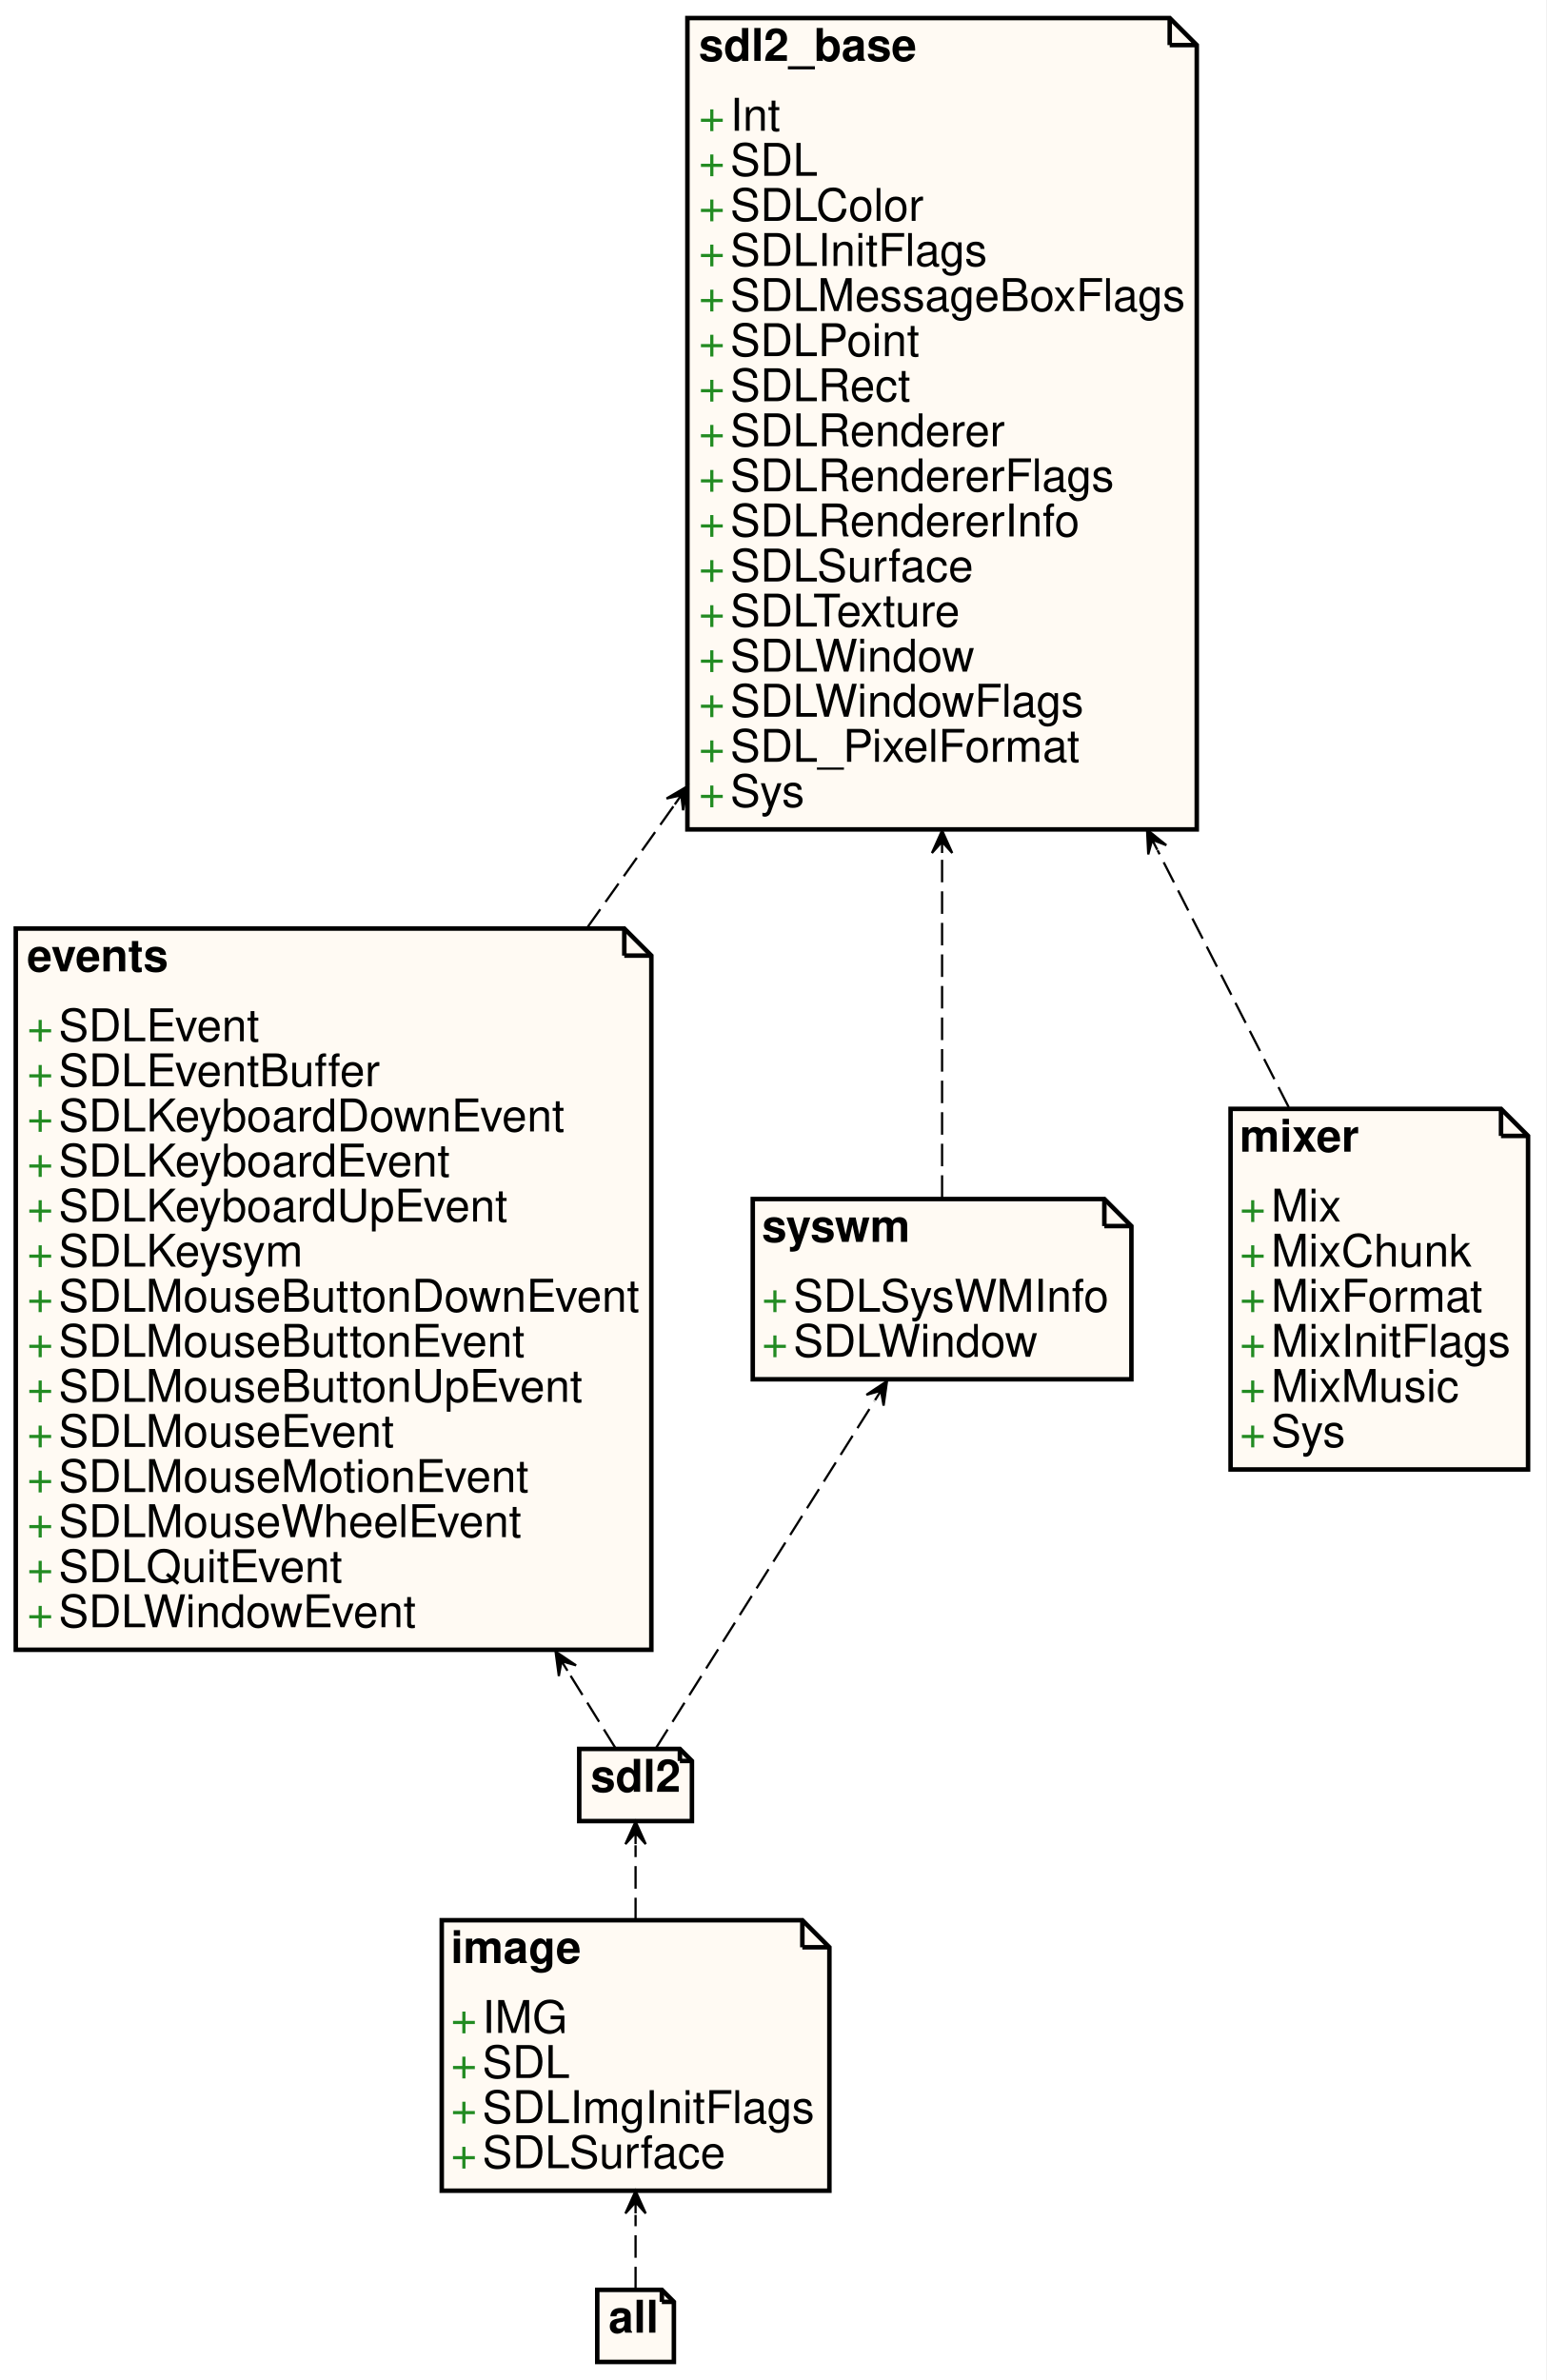
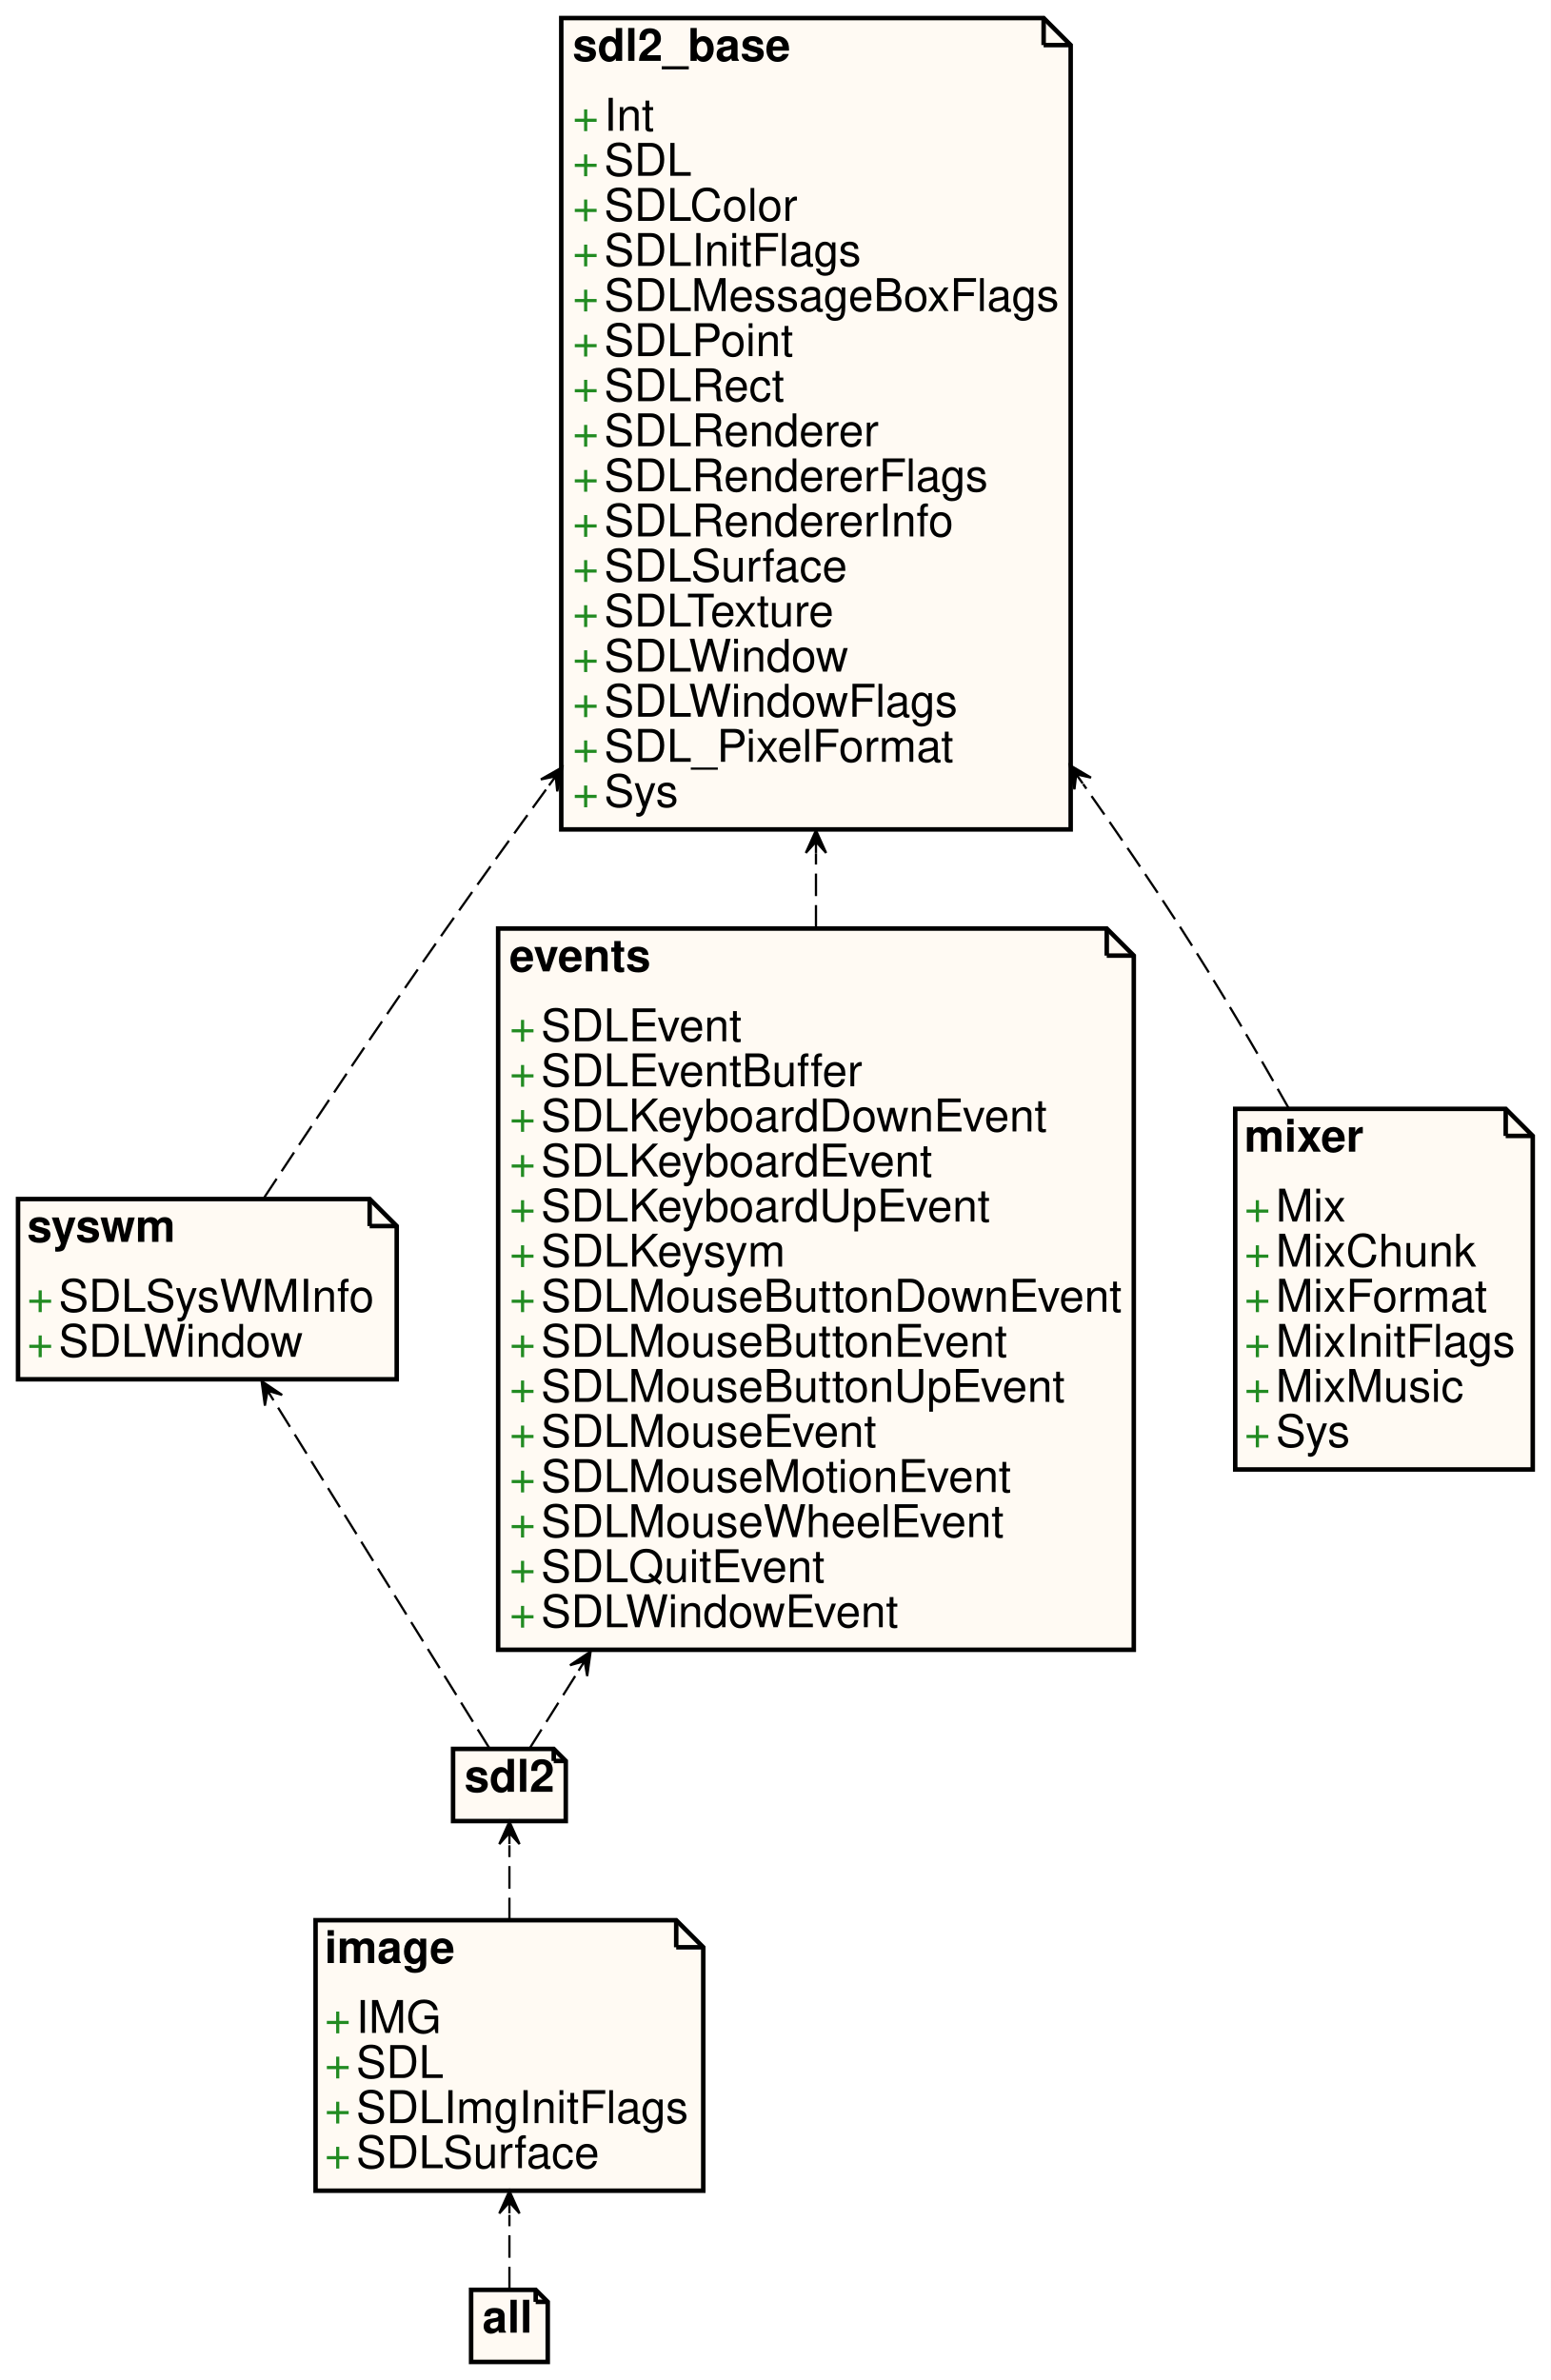
- <svg xmlns="http://www.w3.org/2000/svg" width="343pt" height="528pt" viewBox="0.00 0.00 343.00 528.00">
+ <svg xmlns="http://www.w3.org/2000/svg" width="344pt" height="528pt" viewBox="0.00 0.00 344.00 528.00">
  <g id="graph0" class="graph" transform="scale(1 1) rotate(0) translate(4 524)">
-     <polygon fill="white" stroke="none" points="-4,4 -4,-524 339,-524 339,4 -4,4" />
+     <polygon fill="white" stroke="none" points="-4,4 -4,-524 340,-524 340,4 -4,4" />
    <g id="node1" class="node">
-       <polygon fill="#fffaf3" stroke="black" points="142.833,-16 128.5,-16 128.5,-0 145.5,-0 145.5,-13.333 142.833,-16" />
-       <polyline fill="none" stroke="black" points="142.833,-16 142.833,-13.333 " />
-       <polyline fill="none" stroke="black" points="145.5,-13.333 142.833,-13.333 " />
-       <text text-anchor="start" x="131" y="-6.5" font-family="Helvetica,sans-Serif" font-weight="bold" font-size="10.00">all</text>
+       <polygon fill="#fffaf3" stroke="black" points="114.833,-16 100.5,-16 100.5,-0 117.5,-0 117.5,-13.333 114.833,-16" />
+       <polyline fill="none" stroke="black" points="114.833,-16 114.833,-13.333 " />
+       <polyline fill="none" stroke="black" points="117.5,-13.333 114.833,-13.333 " />
+       <text text-anchor="start" x="103" y="-6.5" font-family="Helvetica,sans-Serif" font-weight="bold" font-size="10.00">all</text>
+     </g>
+     <g id="node4" class="node">
+       <polygon fill="#fffaf3" stroke="black" points="146,-98 66,-98 66,-38 152,-38 152,-92 146,-98" />
+       <polyline fill="none" stroke="black" points="146,-98 146,-92 " />
+       <polyline fill="none" stroke="black" points="152,-92 146,-92 " />
+       <text text-anchor="start" x="68" y="-88.5" font-family="Helvetica,sans-Serif" font-weight="bold" font-size="10.00">image</text>
+       <text text-anchor="start" x="68" y="-73" font-family="Helvetica,sans-Serif" font-size="10.00" fill="forestgreen">+</text>
+       <text text-anchor="start" x="75" y="-73" font-family="Helvetica,sans-Serif" font-size="10.00">IMG</text>
+       <text text-anchor="start" x="68" y="-63" font-family="Helvetica,sans-Serif" font-size="10.00" fill="forestgreen">+</text>
+       <text text-anchor="start" x="75" y="-63" font-family="Helvetica,sans-Serif" font-size="10.00">SDL</text>
+       <text text-anchor="start" x="68" y="-53" font-family="Helvetica,sans-Serif" font-size="10.00" fill="forestgreen">+</text>
+       <text text-anchor="start" x="75" y="-53" font-family="Helvetica,sans-Serif" font-size="10.00">SDLImgInitFlags</text>
+       <text text-anchor="start" x="68" y="-43" font-family="Helvetica,sans-Serif" font-size="10.00" fill="forestgreen">+</text>
+       <text text-anchor="start" x="75" y="-43" font-family="Helvetica,sans-Serif" font-size="10.00">SDLSurface</text>
+     </g>
+     <g id="edge1" class="edge">
+       <path fill="none" stroke="black" stroke-width="0.5" stroke-dasharray="5,2" d="M109,-16.112C109,-20.46 109,-26.378 109,-32.642" />
+       <polygon fill="black" stroke="black" stroke-width="0.5" points="109,-37.958 106.75,-32.958 109,-35.458 109,-32.958 109,-32.958 109,-32.958 109,-35.458 111.25,-32.958 109,-37.958 109,-37.958" />
+     </g>
+     <g id="node2" class="node">
+       <polygon fill="#fffaf3" stroke="black" points="118.833,-136 96.5,-136 96.5,-120 121.5,-120 121.5,-133.333 118.833,-136" />
+       <polyline fill="none" stroke="black" points="118.833,-136 118.833,-133.333 " />
+       <polyline fill="none" stroke="black" points="121.5,-133.333 118.833,-133.333 " />
+       <text text-anchor="start" x="99" y="-126.5" font-family="Helvetica,sans-Serif" font-weight="bold" font-size="10.00">sdl2</text>
    </g>
    <g id="node3" class="node">
-       <polygon fill="#fffaf3" stroke="black" points="174,-98 94,-98 94,-38 180,-38 180,-92 174,-98" />
-       <polyline fill="none" stroke="black" points="174,-98 174,-92 " />
-       <polyline fill="none" stroke="black" points="180,-92 174,-92 " />
-       <text text-anchor="start" x="96" y="-88.5" font-family="Helvetica,sans-Serif" font-weight="bold" font-size="10.00">image</text>
-       <text text-anchor="start" x="96" y="-73" font-family="Helvetica,sans-Serif" font-size="10.00" fill="forestgreen">+</text>
-       <text text-anchor="start" x="103" y="-73" font-family="Helvetica,sans-Serif" font-size="10.00">IMG</text>
-       <text text-anchor="start" x="96" y="-63" font-family="Helvetica,sans-Serif" font-size="10.00" fill="forestgreen">+</text>
-       <text text-anchor="start" x="103" y="-63" font-family="Helvetica,sans-Serif" font-size="10.00">SDL</text>
-       <text text-anchor="start" x="96" y="-53" font-family="Helvetica,sans-Serif" font-size="10.00" fill="forestgreen">+</text>
-       <text text-anchor="start" x="103" y="-53" font-family="Helvetica,sans-Serif" font-size="10.00">SDLImgInitFlags</text>
-       <text text-anchor="start" x="96" y="-43" font-family="Helvetica,sans-Serif" font-size="10.00" fill="forestgreen">+</text>
-       <text text-anchor="start" x="103" y="-43" font-family="Helvetica,sans-Serif" font-size="10.00">SDLSurface</text>
+       <polygon fill="#fffaf3" stroke="black" points="78,-258 7.10543e-15,-258 7.10543e-15,-218 84,-218 84,-252 78,-258" />
+       <polyline fill="none" stroke="black" points="78,-258 78,-252 " />
+       <polyline fill="none" stroke="black" points="84,-252 78,-252 " />
+       <text text-anchor="start" x="2" y="-248.5" font-family="Helvetica,sans-Serif" font-weight="bold" font-size="10.00">syswm</text>
+       <text text-anchor="start" x="2" y="-233" font-family="Helvetica,sans-Serif" font-size="10.00" fill="forestgreen">+</text>
+       <text text-anchor="start" x="9" y="-233" font-family="Helvetica,sans-Serif" font-size="10.00">SDLSysWMInfo</text>
+       <text text-anchor="start" x="2" y="-223" font-family="Helvetica,sans-Serif" font-size="10.00" fill="forestgreen">+</text>
+       <text text-anchor="start" x="9" y="-223" font-family="Helvetica,sans-Serif" font-size="10.00">SDLWindow</text>
    </g>
-     <g id="edge1" class="edge">
-       <path fill="none" stroke="black" stroke-width="0.5" stroke-dasharray="5,2" d="M137,-16.112C137,-20.46 137,-26.378 137,-32.642" />
-       <polygon fill="black" stroke="black" stroke-width="0.5" points="137,-37.958 134.75,-32.958 137,-35.458 137,-32.958 137,-32.958 137,-32.958 137,-35.458 139.25,-32.958 137,-37.958 137,-37.958" />
-     </g>
-     <g id="node2" class="node">
-       <polygon fill="#fffaf3" stroke="black" points="134.5,-318 -0.5,-318 -0.5,-158 140.5,-158 140.5,-312 134.5,-318" />
-       <polyline fill="none" stroke="black" points="134.5,-318 134.5,-312 " />
-       <polyline fill="none" stroke="black" points="140.5,-312 134.5,-312 " />
-       <text text-anchor="start" x="2" y="-308.5" font-family="Helvetica,sans-Serif" font-weight="bold" font-size="10.00">events</text>
-       <text text-anchor="start" x="2" y="-293" font-family="Helvetica,sans-Serif" font-size="10.00" fill="forestgreen">+</text>
-       <text text-anchor="start" x="9" y="-293" font-family="Helvetica,sans-Serif" font-size="10.00">SDLEvent</text>
-       <text text-anchor="start" x="2" y="-283" font-family="Helvetica,sans-Serif" font-size="10.00" fill="forestgreen">+</text>
-       <text text-anchor="start" x="9" y="-283" font-family="Helvetica,sans-Serif" font-size="10.00">SDLEventBuffer</text>
-       <text text-anchor="start" x="2" y="-273" font-family="Helvetica,sans-Serif" font-size="10.00" fill="forestgreen">+</text>
-       <text text-anchor="start" x="9" y="-273" font-family="Helvetica,sans-Serif" font-size="10.00">SDLKeyboardDownEvent</text>
-       <text text-anchor="start" x="2" y="-263" font-family="Helvetica,sans-Serif" font-size="10.00" fill="forestgreen">+</text>
-       <text text-anchor="start" x="9" y="-263" font-family="Helvetica,sans-Serif" font-size="10.00">SDLKeyboardEvent</text>
-       <text text-anchor="start" x="2" y="-253" font-family="Helvetica,sans-Serif" font-size="10.00" fill="forestgreen">+</text>
-       <text text-anchor="start" x="9" y="-253" font-family="Helvetica,sans-Serif" font-size="10.00">SDLKeyboardUpEvent</text>
-       <text text-anchor="start" x="2" y="-243" font-family="Helvetica,sans-Serif" font-size="10.00" fill="forestgreen">+</text>
-       <text text-anchor="start" x="9" y="-243" font-family="Helvetica,sans-Serif" font-size="10.00">SDLKeysym</text>
-       <text text-anchor="start" x="2" y="-233" font-family="Helvetica,sans-Serif" font-size="10.00" fill="forestgreen">+</text>
-       <text text-anchor="start" x="9" y="-233" font-family="Helvetica,sans-Serif" font-size="10.00">SDLMouseButtonDownEvent</text>
-       <text text-anchor="start" x="2" y="-223" font-family="Helvetica,sans-Serif" font-size="10.00" fill="forestgreen">+</text>
-       <text text-anchor="start" x="9" y="-223" font-family="Helvetica,sans-Serif" font-size="10.00">SDLMouseButtonEvent</text>
-       <text text-anchor="start" x="2" y="-213" font-family="Helvetica,sans-Serif" font-size="10.00" fill="forestgreen">+</text>
-       <text text-anchor="start" x="9" y="-213" font-family="Helvetica,sans-Serif" font-size="10.00">SDLMouseButtonUpEvent</text>
-       <text text-anchor="start" x="2" y="-203" font-family="Helvetica,sans-Serif" font-size="10.00" fill="forestgreen">+</text>
-       <text text-anchor="start" x="9" y="-203" font-family="Helvetica,sans-Serif" font-size="10.00">SDLMouseEvent</text>
-       <text text-anchor="start" x="2" y="-193" font-family="Helvetica,sans-Serif" font-size="10.00" fill="forestgreen">+</text>
-       <text text-anchor="start" x="9" y="-193" font-family="Helvetica,sans-Serif" font-size="10.00">SDLMouseMotionEvent</text>
-       <text text-anchor="start" x="2" y="-183" font-family="Helvetica,sans-Serif" font-size="10.00" fill="forestgreen">+</text>
-       <text text-anchor="start" x="9" y="-183" font-family="Helvetica,sans-Serif" font-size="10.00">SDLMouseWheelEvent</text>
-       <text text-anchor="start" x="2" y="-173" font-family="Helvetica,sans-Serif" font-size="10.00" fill="forestgreen">+</text>
-       <text text-anchor="start" x="9" y="-173" font-family="Helvetica,sans-Serif" font-size="10.00">SDLQuitEvent</text>
-       <text text-anchor="start" x="2" y="-163" font-family="Helvetica,sans-Serif" font-size="10.00" fill="forestgreen">+</text>
-       <text text-anchor="start" x="9" y="-163" font-family="Helvetica,sans-Serif" font-size="10.00">SDLWindowEvent</text>
+     <g id="edge2" class="edge">
+       <path fill="none" stroke="black" stroke-width="0.5" stroke-dasharray="5,2" d="M104.604,-136.086C95.066,-151.46 72.103,-188.476 56.8,-213.144" />
+       <polygon fill="black" stroke="black" stroke-width="0.5" points="54.036,-217.598 54.76,-212.163 55.354,-215.474 56.672,-213.349 56.672,-213.349 56.672,-213.349 55.354,-215.474 58.584,-214.536 54.036,-217.598 54.036,-217.598" />
    </g>
    <g id="node6" class="node">
-       <polygon fill="#fffaf3" stroke="black" points="255.5,-520 148.5,-520 148.5,-340 261.5,-340 261.5,-514 255.5,-520" />
-       <polyline fill="none" stroke="black" points="255.5,-520 255.5,-514 " />
-       <polyline fill="none" stroke="black" points="261.5,-514 255.5,-514 " />
-       <text text-anchor="start" x="151" y="-510.5" font-family="Helvetica,sans-Serif" font-weight="bold" font-size="10.00">sdl2_base</text>
-       <text text-anchor="start" x="151" y="-495" font-family="Helvetica,sans-Serif" font-size="10.00" fill="forestgreen">+</text>
-       <text text-anchor="start" x="158" y="-495" font-family="Helvetica,sans-Serif" font-size="10.00">Int</text>
-       <text text-anchor="start" x="151" y="-485" font-family="Helvetica,sans-Serif" font-size="10.00" fill="forestgreen">+</text>
-       <text text-anchor="start" x="158" y="-485" font-family="Helvetica,sans-Serif" font-size="10.00">SDL</text>
-       <text text-anchor="start" x="151" y="-475" font-family="Helvetica,sans-Serif" font-size="10.00" fill="forestgreen">+</text>
-       <text text-anchor="start" x="158" y="-475" font-family="Helvetica,sans-Serif" font-size="10.00">SDLColor</text>
-       <text text-anchor="start" x="151" y="-465" font-family="Helvetica,sans-Serif" font-size="10.00" fill="forestgreen">+</text>
-       <text text-anchor="start" x="158" y="-465" font-family="Helvetica,sans-Serif" font-size="10.00">SDLInitFlags</text>
-       <text text-anchor="start" x="151" y="-455" font-family="Helvetica,sans-Serif" font-size="10.00" fill="forestgreen">+</text>
-       <text text-anchor="start" x="158" y="-455" font-family="Helvetica,sans-Serif" font-size="10.00">SDLMessageBoxFlags</text>
-       <text text-anchor="start" x="151" y="-445" font-family="Helvetica,sans-Serif" font-size="10.00" fill="forestgreen">+</text>
-       <text text-anchor="start" x="158" y="-445" font-family="Helvetica,sans-Serif" font-size="10.00">SDLPoint</text>
-       <text text-anchor="start" x="151" y="-435" font-family="Helvetica,sans-Serif" font-size="10.00" fill="forestgreen">+</text>
-       <text text-anchor="start" x="158" y="-435" font-family="Helvetica,sans-Serif" font-size="10.00">SDLRect</text>
-       <text text-anchor="start" x="151" y="-425" font-family="Helvetica,sans-Serif" font-size="10.00" fill="forestgreen">+</text>
-       <text text-anchor="start" x="158" y="-425" font-family="Helvetica,sans-Serif" font-size="10.00">SDLRenderer</text>
-       <text text-anchor="start" x="151" y="-415" font-family="Helvetica,sans-Serif" font-size="10.00" fill="forestgreen">+</text>
-       <text text-anchor="start" x="158" y="-415" font-family="Helvetica,sans-Serif" font-size="10.00">SDLRendererFlags</text>
-       <text text-anchor="start" x="151" y="-405" font-family="Helvetica,sans-Serif" font-size="10.00" fill="forestgreen">+</text>
-       <text text-anchor="start" x="158" y="-405" font-family="Helvetica,sans-Serif" font-size="10.00">SDLRendererInfo</text>
-       <text text-anchor="start" x="151" y="-395" font-family="Helvetica,sans-Serif" font-size="10.00" fill="forestgreen">+</text>
-       <text text-anchor="start" x="158" y="-395" font-family="Helvetica,sans-Serif" font-size="10.00">SDLSurface</text>
-       <text text-anchor="start" x="151" y="-385" font-family="Helvetica,sans-Serif" font-size="10.00" fill="forestgreen">+</text>
-       <text text-anchor="start" x="158" y="-385" font-family="Helvetica,sans-Serif" font-size="10.00">SDLTexture</text>
-       <text text-anchor="start" x="151" y="-375" font-family="Helvetica,sans-Serif" font-size="10.00" fill="forestgreen">+</text>
-       <text text-anchor="start" x="158" y="-375" font-family="Helvetica,sans-Serif" font-size="10.00">SDLWindow</text>
-       <text text-anchor="start" x="151" y="-365" font-family="Helvetica,sans-Serif" font-size="10.00" fill="forestgreen">+</text>
-       <text text-anchor="start" x="158" y="-365" font-family="Helvetica,sans-Serif" font-size="10.00">SDLWindowFlags</text>
-       <text text-anchor="start" x="151" y="-355" font-family="Helvetica,sans-Serif" font-size="10.00" fill="forestgreen">+</text>
-       <text text-anchor="start" x="158" y="-355" font-family="Helvetica,sans-Serif" font-size="10.00">SDL_PixelFormat</text>
-       <text text-anchor="start" x="151" y="-345" font-family="Helvetica,sans-Serif" font-size="10.00" fill="forestgreen">+</text>
-       <text text-anchor="start" x="158" y="-345" font-family="Helvetica,sans-Serif" font-size="10.00">Sys</text>
+       <polygon fill="#fffaf3" stroke="black" points="241.5,-318 106.5,-318 106.5,-158 247.5,-158 247.5,-312 241.5,-318" />
+       <polyline fill="none" stroke="black" points="241.5,-318 241.5,-312 " />
+       <polyline fill="none" stroke="black" points="247.5,-312 241.5,-312 " />
+       <text text-anchor="start" x="109" y="-308.5" font-family="Helvetica,sans-Serif" font-weight="bold" font-size="10.00">events</text>
+       <text text-anchor="start" x="109" y="-293" font-family="Helvetica,sans-Serif" font-size="10.00" fill="forestgreen">+</text>
+       <text text-anchor="start" x="116" y="-293" font-family="Helvetica,sans-Serif" font-size="10.00">SDLEvent</text>
+       <text text-anchor="start" x="109" y="-283" font-family="Helvetica,sans-Serif" font-size="10.00" fill="forestgreen">+</text>
+       <text text-anchor="start" x="116" y="-283" font-family="Helvetica,sans-Serif" font-size="10.00">SDLEventBuffer</text>
+       <text text-anchor="start" x="109" y="-273" font-family="Helvetica,sans-Serif" font-size="10.00" fill="forestgreen">+</text>
+       <text text-anchor="start" x="116" y="-273" font-family="Helvetica,sans-Serif" font-size="10.00">SDLKeyboardDownEvent</text>
+       <text text-anchor="start" x="109" y="-263" font-family="Helvetica,sans-Serif" font-size="10.00" fill="forestgreen">+</text>
+       <text text-anchor="start" x="116" y="-263" font-family="Helvetica,sans-Serif" font-size="10.00">SDLKeyboardEvent</text>
+       <text text-anchor="start" x="109" y="-253" font-family="Helvetica,sans-Serif" font-size="10.00" fill="forestgreen">+</text>
+       <text text-anchor="start" x="116" y="-253" font-family="Helvetica,sans-Serif" font-size="10.00">SDLKeyboardUpEvent</text>
+       <text text-anchor="start" x="109" y="-243" font-family="Helvetica,sans-Serif" font-size="10.00" fill="forestgreen">+</text>
+       <text text-anchor="start" x="116" y="-243" font-family="Helvetica,sans-Serif" font-size="10.00">SDLKeysym</text>
+       <text text-anchor="start" x="109" y="-233" font-family="Helvetica,sans-Serif" font-size="10.00" fill="forestgreen">+</text>
+       <text text-anchor="start" x="116" y="-233" font-family="Helvetica,sans-Serif" font-size="10.00">SDLMouseButtonDownEvent</text>
+       <text text-anchor="start" x="109" y="-223" font-family="Helvetica,sans-Serif" font-size="10.00" fill="forestgreen">+</text>
+       <text text-anchor="start" x="116" y="-223" font-family="Helvetica,sans-Serif" font-size="10.00">SDLMouseButtonEvent</text>
+       <text text-anchor="start" x="109" y="-213" font-family="Helvetica,sans-Serif" font-size="10.00" fill="forestgreen">+</text>
+       <text text-anchor="start" x="116" y="-213" font-family="Helvetica,sans-Serif" font-size="10.00">SDLMouseButtonUpEvent</text>
+       <text text-anchor="start" x="109" y="-203" font-family="Helvetica,sans-Serif" font-size="10.00" fill="forestgreen">+</text>
+       <text text-anchor="start" x="116" y="-203" font-family="Helvetica,sans-Serif" font-size="10.00">SDLMouseEvent</text>
+       <text text-anchor="start" x="109" y="-193" font-family="Helvetica,sans-Serif" font-size="10.00" fill="forestgreen">+</text>
+       <text text-anchor="start" x="116" y="-193" font-family="Helvetica,sans-Serif" font-size="10.00">SDLMouseMotionEvent</text>
+       <text text-anchor="start" x="109" y="-183" font-family="Helvetica,sans-Serif" font-size="10.00" fill="forestgreen">+</text>
+       <text text-anchor="start" x="116" y="-183" font-family="Helvetica,sans-Serif" font-size="10.00">SDLMouseWheelEvent</text>
+       <text text-anchor="start" x="109" y="-173" font-family="Helvetica,sans-Serif" font-size="10.00" fill="forestgreen">+</text>
+       <text text-anchor="start" x="116" y="-173" font-family="Helvetica,sans-Serif" font-size="10.00">SDLQuitEvent</text>
+       <text text-anchor="start" x="109" y="-163" font-family="Helvetica,sans-Serif" font-size="10.00" fill="forestgreen">+</text>
+       <text text-anchor="start" x="116" y="-163" font-family="Helvetica,sans-Serif" font-size="10.00">SDLWindowEvent</text>
    </g>
-     <g id="edge2" class="edge">
-       <path fill="none" stroke="black" stroke-width="0.5" stroke-dasharray="5,2" d="M126.275,-318.201C132.616,-327.127 139.094,-336.244 145.476,-345.225" />
-       <polygon fill="black" stroke="black" stroke-width="0.5" points="148.6,-349.622 143.869,-346.849 147.151,-347.584 145.703,-345.546 145.703,-345.546 145.703,-345.546 147.151,-347.584 147.538,-344.242 148.6,-349.622 148.6,-349.622" />
+     <g id="edge3" class="edge">
+       <path fill="none" stroke="black" stroke-width="0.5" stroke-dasharray="5,2" d="M113.462,-136.086C116.153,-140.361 119.898,-146.309 124.237,-153.2" />
+       <polygon fill="black" stroke="black" stroke-width="0.5" points="127.011,-157.605 122.443,-154.573 125.679,-155.49 124.347,-153.374 124.347,-153.374 124.347,-153.374 125.679,-155.49 126.251,-152.175 127.011,-157.605 127.011,-157.605" />
+     </g>
+     <g id="node7" class="node">
+       <polygon fill="#fffaf3" stroke="black" points="227.5,-520 120.5,-520 120.5,-340 233.5,-340 233.5,-514 227.5,-520" />
+       <polyline fill="none" stroke="black" points="227.5,-520 227.5,-514 " />
+       <polyline fill="none" stroke="black" points="233.5,-514 227.5,-514 " />
+       <text text-anchor="start" x="123" y="-510.5" font-family="Helvetica,sans-Serif" font-weight="bold" font-size="10.00">sdl2_base</text>
+       <text text-anchor="start" x="123" y="-495" font-family="Helvetica,sans-Serif" font-size="10.00" fill="forestgreen">+</text>
+       <text text-anchor="start" x="130" y="-495" font-family="Helvetica,sans-Serif" font-size="10.00">Int</text>
+       <text text-anchor="start" x="123" y="-485" font-family="Helvetica,sans-Serif" font-size="10.00" fill="forestgreen">+</text>
+       <text text-anchor="start" x="130" y="-485" font-family="Helvetica,sans-Serif" font-size="10.00">SDL</text>
+       <text text-anchor="start" x="123" y="-475" font-family="Helvetica,sans-Serif" font-size="10.00" fill="forestgreen">+</text>
+       <text text-anchor="start" x="130" y="-475" font-family="Helvetica,sans-Serif" font-size="10.00">SDLColor</text>
+       <text text-anchor="start" x="123" y="-465" font-family="Helvetica,sans-Serif" font-size="10.00" fill="forestgreen">+</text>
+       <text text-anchor="start" x="130" y="-465" font-family="Helvetica,sans-Serif" font-size="10.00">SDLInitFlags</text>
+       <text text-anchor="start" x="123" y="-455" font-family="Helvetica,sans-Serif" font-size="10.00" fill="forestgreen">+</text>
+       <text text-anchor="start" x="130" y="-455" font-family="Helvetica,sans-Serif" font-size="10.00">SDLMessageBoxFlags</text>
+       <text text-anchor="start" x="123" y="-445" font-family="Helvetica,sans-Serif" font-size="10.00" fill="forestgreen">+</text>
+       <text text-anchor="start" x="130" y="-445" font-family="Helvetica,sans-Serif" font-size="10.00">SDLPoint</text>
+       <text text-anchor="start" x="123" y="-435" font-family="Helvetica,sans-Serif" font-size="10.00" fill="forestgreen">+</text>
+       <text text-anchor="start" x="130" y="-435" font-family="Helvetica,sans-Serif" font-size="10.00">SDLRect</text>
+       <text text-anchor="start" x="123" y="-425" font-family="Helvetica,sans-Serif" font-size="10.00" fill="forestgreen">+</text>
+       <text text-anchor="start" x="130" y="-425" font-family="Helvetica,sans-Serif" font-size="10.00">SDLRenderer</text>
+       <text text-anchor="start" x="123" y="-415" font-family="Helvetica,sans-Serif" font-size="10.00" fill="forestgreen">+</text>
+       <text text-anchor="start" x="130" y="-415" font-family="Helvetica,sans-Serif" font-size="10.00">SDLRendererFlags</text>
+       <text text-anchor="start" x="123" y="-405" font-family="Helvetica,sans-Serif" font-size="10.00" fill="forestgreen">+</text>
+       <text text-anchor="start" x="130" y="-405" font-family="Helvetica,sans-Serif" font-size="10.00">SDLRendererInfo</text>
+       <text text-anchor="start" x="123" y="-395" font-family="Helvetica,sans-Serif" font-size="10.00" fill="forestgreen">+</text>
+       <text text-anchor="start" x="130" y="-395" font-family="Helvetica,sans-Serif" font-size="10.00">SDLSurface</text>
+       <text text-anchor="start" x="123" y="-385" font-family="Helvetica,sans-Serif" font-size="10.00" fill="forestgreen">+</text>
+       <text text-anchor="start" x="130" y="-385" font-family="Helvetica,sans-Serif" font-size="10.00">SDLTexture</text>
+       <text text-anchor="start" x="123" y="-375" font-family="Helvetica,sans-Serif" font-size="10.00" fill="forestgreen">+</text>
+       <text text-anchor="start" x="130" y="-375" font-family="Helvetica,sans-Serif" font-size="10.00">SDLWindow</text>
+       <text text-anchor="start" x="123" y="-365" font-family="Helvetica,sans-Serif" font-size="10.00" fill="forestgreen">+</text>
+       <text text-anchor="start" x="130" y="-365" font-family="Helvetica,sans-Serif" font-size="10.00">SDLWindowFlags</text>
+       <text text-anchor="start" x="123" y="-355" font-family="Helvetica,sans-Serif" font-size="10.00" fill="forestgreen">+</text>
+       <text text-anchor="start" x="130" y="-355" font-family="Helvetica,sans-Serif" font-size="10.00">SDL_PixelFormat</text>
+       <text text-anchor="start" x="123" y="-345" font-family="Helvetica,sans-Serif" font-size="10.00" fill="forestgreen">+</text>
+       <text text-anchor="start" x="130" y="-345" font-family="Helvetica,sans-Serif" font-size="10.00">Sys</text>
+     </g>
+     <g id="edge4" class="edge">
+       <path fill="none" stroke="black" stroke-width="0.5" stroke-dasharray="5,2" d="M54.611,-258.322C65.201,-274.419 80.83,-297.88 95,-318 102.246,-328.289 109.972,-339.029 117.674,-349.602" />
+       <polygon fill="black" stroke="black" stroke-width="0.5" points="120.738,-353.802 115.974,-351.09 119.265,-351.783 117.791,-349.763 117.791,-349.763 117.791,-349.763 119.265,-351.783 119.609,-348.437 120.738,-353.802 120.738,-353.802" />
+     </g>
+     <g id="edge5" class="edge">
+       <path fill="none" stroke="black" stroke-width="0.5" stroke-dasharray="5,2" d="M109,-98C109,-103.862 109,-109.725 109,-114.629" />
+       <polygon fill="black" stroke="black" stroke-width="0.5" points="109,-119.888 106.75,-114.888 109,-117.388 109,-114.888 109,-114.888 109,-114.888 109,-117.388 111.25,-114.888 109,-119.888 109,-119.888" />
    </g>
    <g id="node5" class="node">
-       <polygon fill="#fffaf3" stroke="black" points="146.833,-136 124.5,-136 124.5,-120 149.5,-120 149.5,-133.333 146.833,-136" />
-       <polyline fill="none" stroke="black" points="146.833,-136 146.833,-133.333 " />
-       <polyline fill="none" stroke="black" points="149.5,-133.333 146.833,-133.333 " />
-       <text text-anchor="start" x="127" y="-126.5" font-family="Helvetica,sans-Serif" font-weight="bold" font-size="10.00">sdl2</text>
-     </g>
-     <g id="edge3" class="edge">
-       <path fill="none" stroke="black" stroke-width="0.5" stroke-dasharray="5,2" d="M137,-98C137,-103.862 137,-109.725 137,-114.629" />
-       <polygon fill="black" stroke="black" stroke-width="0.5" points="137,-119.888 134.75,-114.888 137,-117.388 137,-114.888 137,-114.888 137,-114.888 137,-117.388 139.25,-114.888 137,-119.888 137,-119.888" />
-     </g>
-     <g id="node4" class="node">
-       <polygon fill="#fffaf3" stroke="black" points="329,-278 269,-278 269,-198 335,-198 335,-272 329,-278" />
-       <polyline fill="none" stroke="black" points="329,-278 329,-272 " />
-       <polyline fill="none" stroke="black" points="335,-272 329,-272 " />
-       <text text-anchor="start" x="271" y="-268.5" font-family="Helvetica,sans-Serif" font-weight="bold" font-size="10.00">mixer</text>
-       <text text-anchor="start" x="271" y="-253" font-family="Helvetica,sans-Serif" font-size="10.00" fill="forestgreen">+</text>
-       <text text-anchor="start" x="278" y="-253" font-family="Helvetica,sans-Serif" font-size="10.00">Mix</text>
-       <text text-anchor="start" x="271" y="-243" font-family="Helvetica,sans-Serif" font-size="10.00" fill="forestgreen">+</text>
-       <text text-anchor="start" x="278" y="-243" font-family="Helvetica,sans-Serif" font-size="10.00">MixChunk</text>
-       <text text-anchor="start" x="271" y="-233" font-family="Helvetica,sans-Serif" font-size="10.00" fill="forestgreen">+</text>
-       <text text-anchor="start" x="278" y="-233" font-family="Helvetica,sans-Serif" font-size="10.00">MixFormat</text>
-       <text text-anchor="start" x="271" y="-223" font-family="Helvetica,sans-Serif" font-size="10.00" fill="forestgreen">+</text>
-       <text text-anchor="start" x="278" y="-223" font-family="Helvetica,sans-Serif" font-size="10.00">MixInitFlags</text>
-       <text text-anchor="start" x="271" y="-213" font-family="Helvetica,sans-Serif" font-size="10.00" fill="forestgreen">+</text>
-       <text text-anchor="start" x="278" y="-213" font-family="Helvetica,sans-Serif" font-size="10.00">MixMusic</text>
-       <text text-anchor="start" x="271" y="-203" font-family="Helvetica,sans-Serif" font-size="10.00" fill="forestgreen">+</text>
-       <text text-anchor="start" x="278" y="-203" font-family="Helvetica,sans-Serif" font-size="10.00">Sys</text>
-     </g>
-     <g id="edge4" class="edge">
-       <path fill="none" stroke="black" stroke-width="0.5" stroke-dasharray="5,2" d="M281.902,-278.368C273.389,-295.042 263.075,-315.246 252.802,-335.368" />
-       <polygon fill="black" stroke="black" stroke-width="0.5" points="250.472,-339.93 250.742,-334.454 251.609,-337.704 252.746,-335.477 252.746,-335.477 252.746,-335.477 251.609,-337.704 254.75,-336.5 250.472,-339.93 250.472,-339.93" />
-     </g>
-     <g id="edge5" class="edge">
-       <path fill="none" stroke="black" stroke-width="0.5" stroke-dasharray="5,2" d="M132.604,-136.086C129.952,-140.361 126.262,-146.309 121.987,-153.2" />
-       <polygon fill="black" stroke="black" stroke-width="0.5" points="119.254,-157.605 119.978,-152.17 120.572,-155.481 121.89,-153.357 121.89,-153.357 121.89,-153.357 120.572,-155.481 123.802,-154.543 119.254,-157.605 119.254,-157.605" />
-     </g>
-     <g id="node7" class="node">
-       <polygon fill="#fffaf3" stroke="black" points="241,-258 163,-258 163,-218 247,-218 247,-252 241,-258" />
-       <polyline fill="none" stroke="black" points="241,-258 241,-252 " />
-       <polyline fill="none" stroke="black" points="247,-252 241,-252 " />
-       <text text-anchor="start" x="165" y="-248.5" font-family="Helvetica,sans-Serif" font-weight="bold" font-size="10.00">syswm</text>
-       <text text-anchor="start" x="165" y="-233" font-family="Helvetica,sans-Serif" font-size="10.00" fill="forestgreen">+</text>
-       <text text-anchor="start" x="172" y="-233" font-family="Helvetica,sans-Serif" font-size="10.00">SDLSysWMInfo</text>
-       <text text-anchor="start" x="165" y="-223" font-family="Helvetica,sans-Serif" font-size="10.00" fill="forestgreen">+</text>
-       <text text-anchor="start" x="172" y="-223" font-family="Helvetica,sans-Serif" font-size="10.00">SDLWindow</text>
+       <polygon fill="#fffaf3" stroke="black" points="330,-278 270,-278 270,-198 336,-198 336,-272 330,-278" />
+       <polyline fill="none" stroke="black" points="330,-278 330,-272 " />
+       <polyline fill="none" stroke="black" points="336,-272 330,-272 " />
+       <text text-anchor="start" x="272" y="-268.5" font-family="Helvetica,sans-Serif" font-weight="bold" font-size="10.00">mixer</text>
+       <text text-anchor="start" x="272" y="-253" font-family="Helvetica,sans-Serif" font-size="10.00" fill="forestgreen">+</text>
+       <text text-anchor="start" x="279" y="-253" font-family="Helvetica,sans-Serif" font-size="10.00">Mix</text>
+       <text text-anchor="start" x="272" y="-243" font-family="Helvetica,sans-Serif" font-size="10.00" fill="forestgreen">+</text>
+       <text text-anchor="start" x="279" y="-243" font-family="Helvetica,sans-Serif" font-size="10.00">MixChunk</text>
+       <text text-anchor="start" x="272" y="-233" font-family="Helvetica,sans-Serif" font-size="10.00" fill="forestgreen">+</text>
+       <text text-anchor="start" x="279" y="-233" font-family="Helvetica,sans-Serif" font-size="10.00">MixFormat</text>
+       <text text-anchor="start" x="272" y="-223" font-family="Helvetica,sans-Serif" font-size="10.00" fill="forestgreen">+</text>
+       <text text-anchor="start" x="279" y="-223" font-family="Helvetica,sans-Serif" font-size="10.00">MixInitFlags</text>
+       <text text-anchor="start" x="272" y="-213" font-family="Helvetica,sans-Serif" font-size="10.00" fill="forestgreen">+</text>
+       <text text-anchor="start" x="279" y="-213" font-family="Helvetica,sans-Serif" font-size="10.00">MixMusic</text>
+       <text text-anchor="start" x="272" y="-203" font-family="Helvetica,sans-Serif" font-size="10.00" fill="forestgreen">+</text>
+       <text text-anchor="start" x="279" y="-203" font-family="Helvetica,sans-Serif" font-size="10.00">Sys</text>
    </g>
    <g id="edge6" class="edge">
-       <path fill="none" stroke="black" stroke-width="0.5" stroke-dasharray="5,2" d="M141.462,-136.086C151.142,-151.46 174.448,-188.476 189.98,-213.144" />
-       <polygon fill="black" stroke="black" stroke-width="0.5" points="192.784,-217.598 188.216,-214.566 191.452,-215.483 190.12,-213.367 190.12,-213.367 190.12,-213.367 191.452,-215.483 192.024,-212.168 192.784,-217.598 192.784,-217.598" />
+       <path fill="none" stroke="black" stroke-width="0.5" stroke-dasharray="5,2" d="M281.882,-278.093C274.615,-290.986 266.229,-305.276 258,-318 251.195,-328.522 243.772,-339.399 236.272,-350.043" />
+       <polygon fill="black" stroke="black" stroke-width="0.5" points="233.282,-354.268 234.333,-348.887 234.726,-352.228 236.17,-350.187 236.17,-350.187 236.17,-350.187 234.726,-352.228 238.007,-351.486 233.282,-354.268 233.282,-354.268" />
    </g>
    <g id="edge7" class="edge">
-       <path fill="none" stroke="black" stroke-width="0.5" stroke-dasharray="5,2" d="M205,-258.264C205,-276.636 205,-305.731 205,-334.735" />
-       <polygon fill="black" stroke="black" stroke-width="0.5" points="205,-339.765 202.75,-334.765 205,-337.265 205,-334.765 205,-334.765 205,-334.765 205,-337.265 207.25,-334.766 205,-339.765 205,-339.765" />
+       <path fill="none" stroke="black" stroke-width="0.5" stroke-dasharray="5,2" d="M177,-318.201C177,-323.658 177,-329.187 177,-334.713" />
+       <polygon fill="black" stroke="black" stroke-width="0.5" points="177,-339.784 174.75,-334.784 177,-337.284 177,-334.784 177,-334.784 177,-334.784 177,-337.284 179.25,-334.784 177,-339.784 177,-339.784" />
    </g>
  </g>
</svg>
